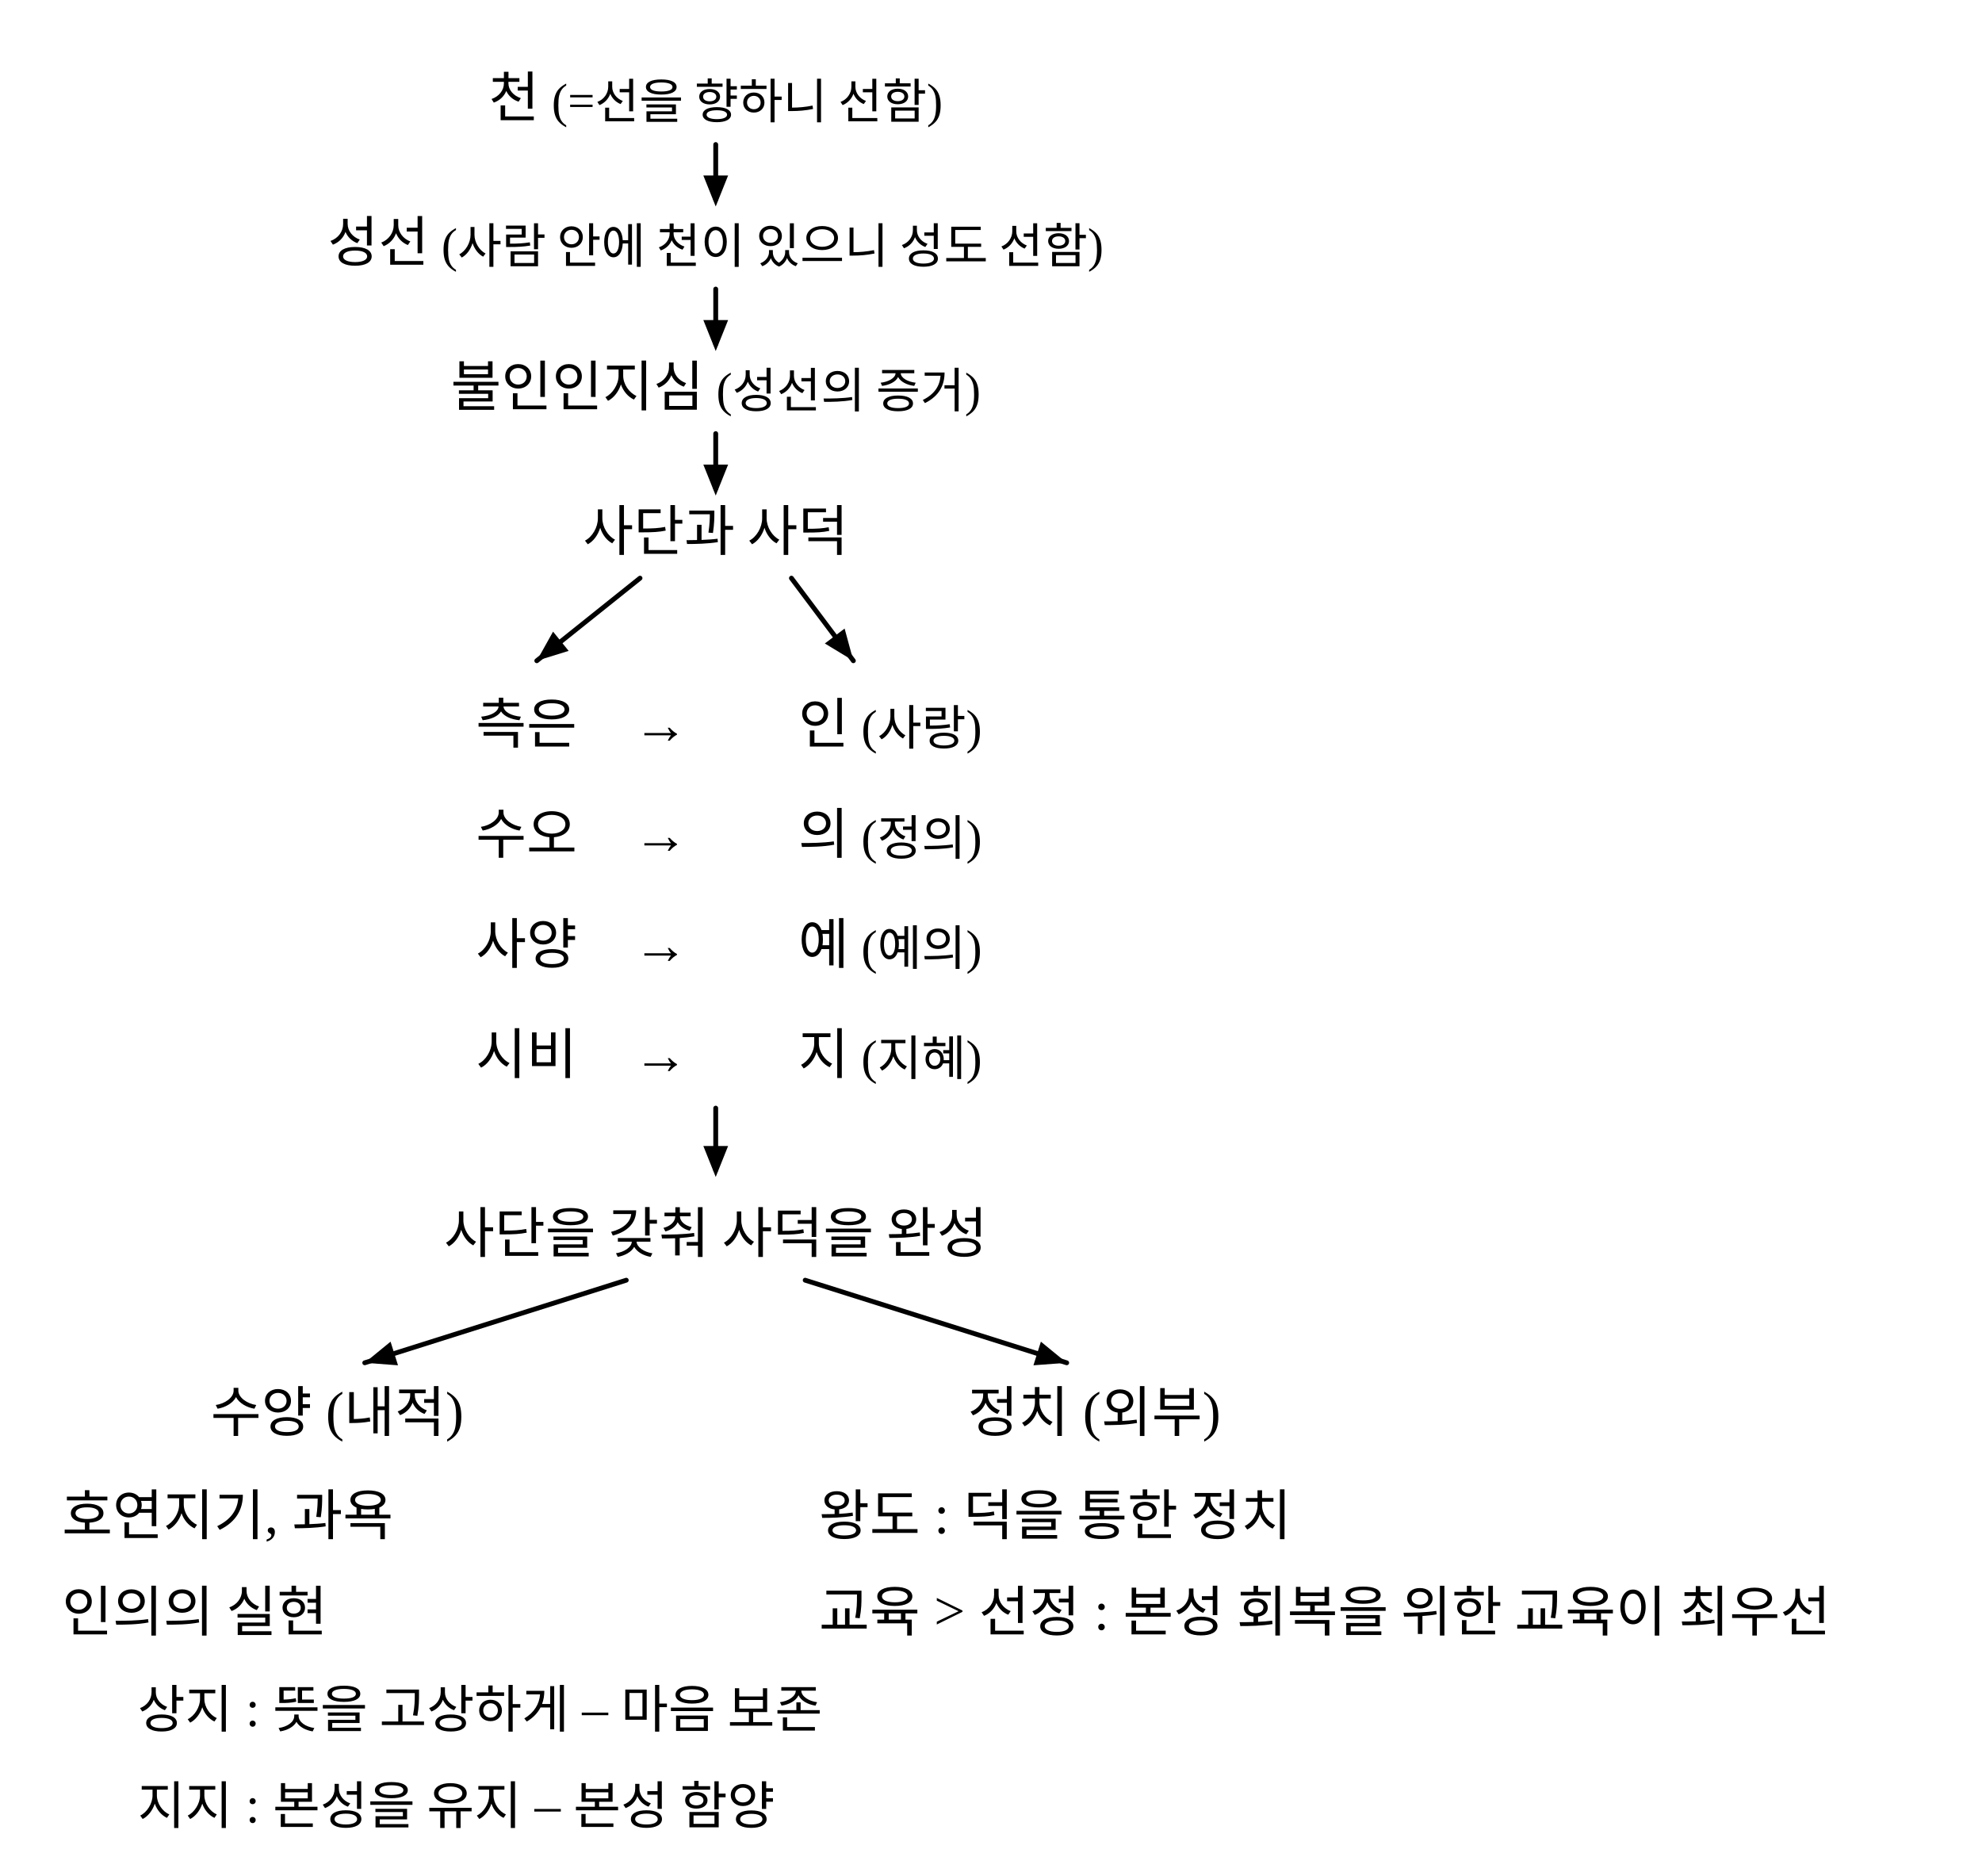
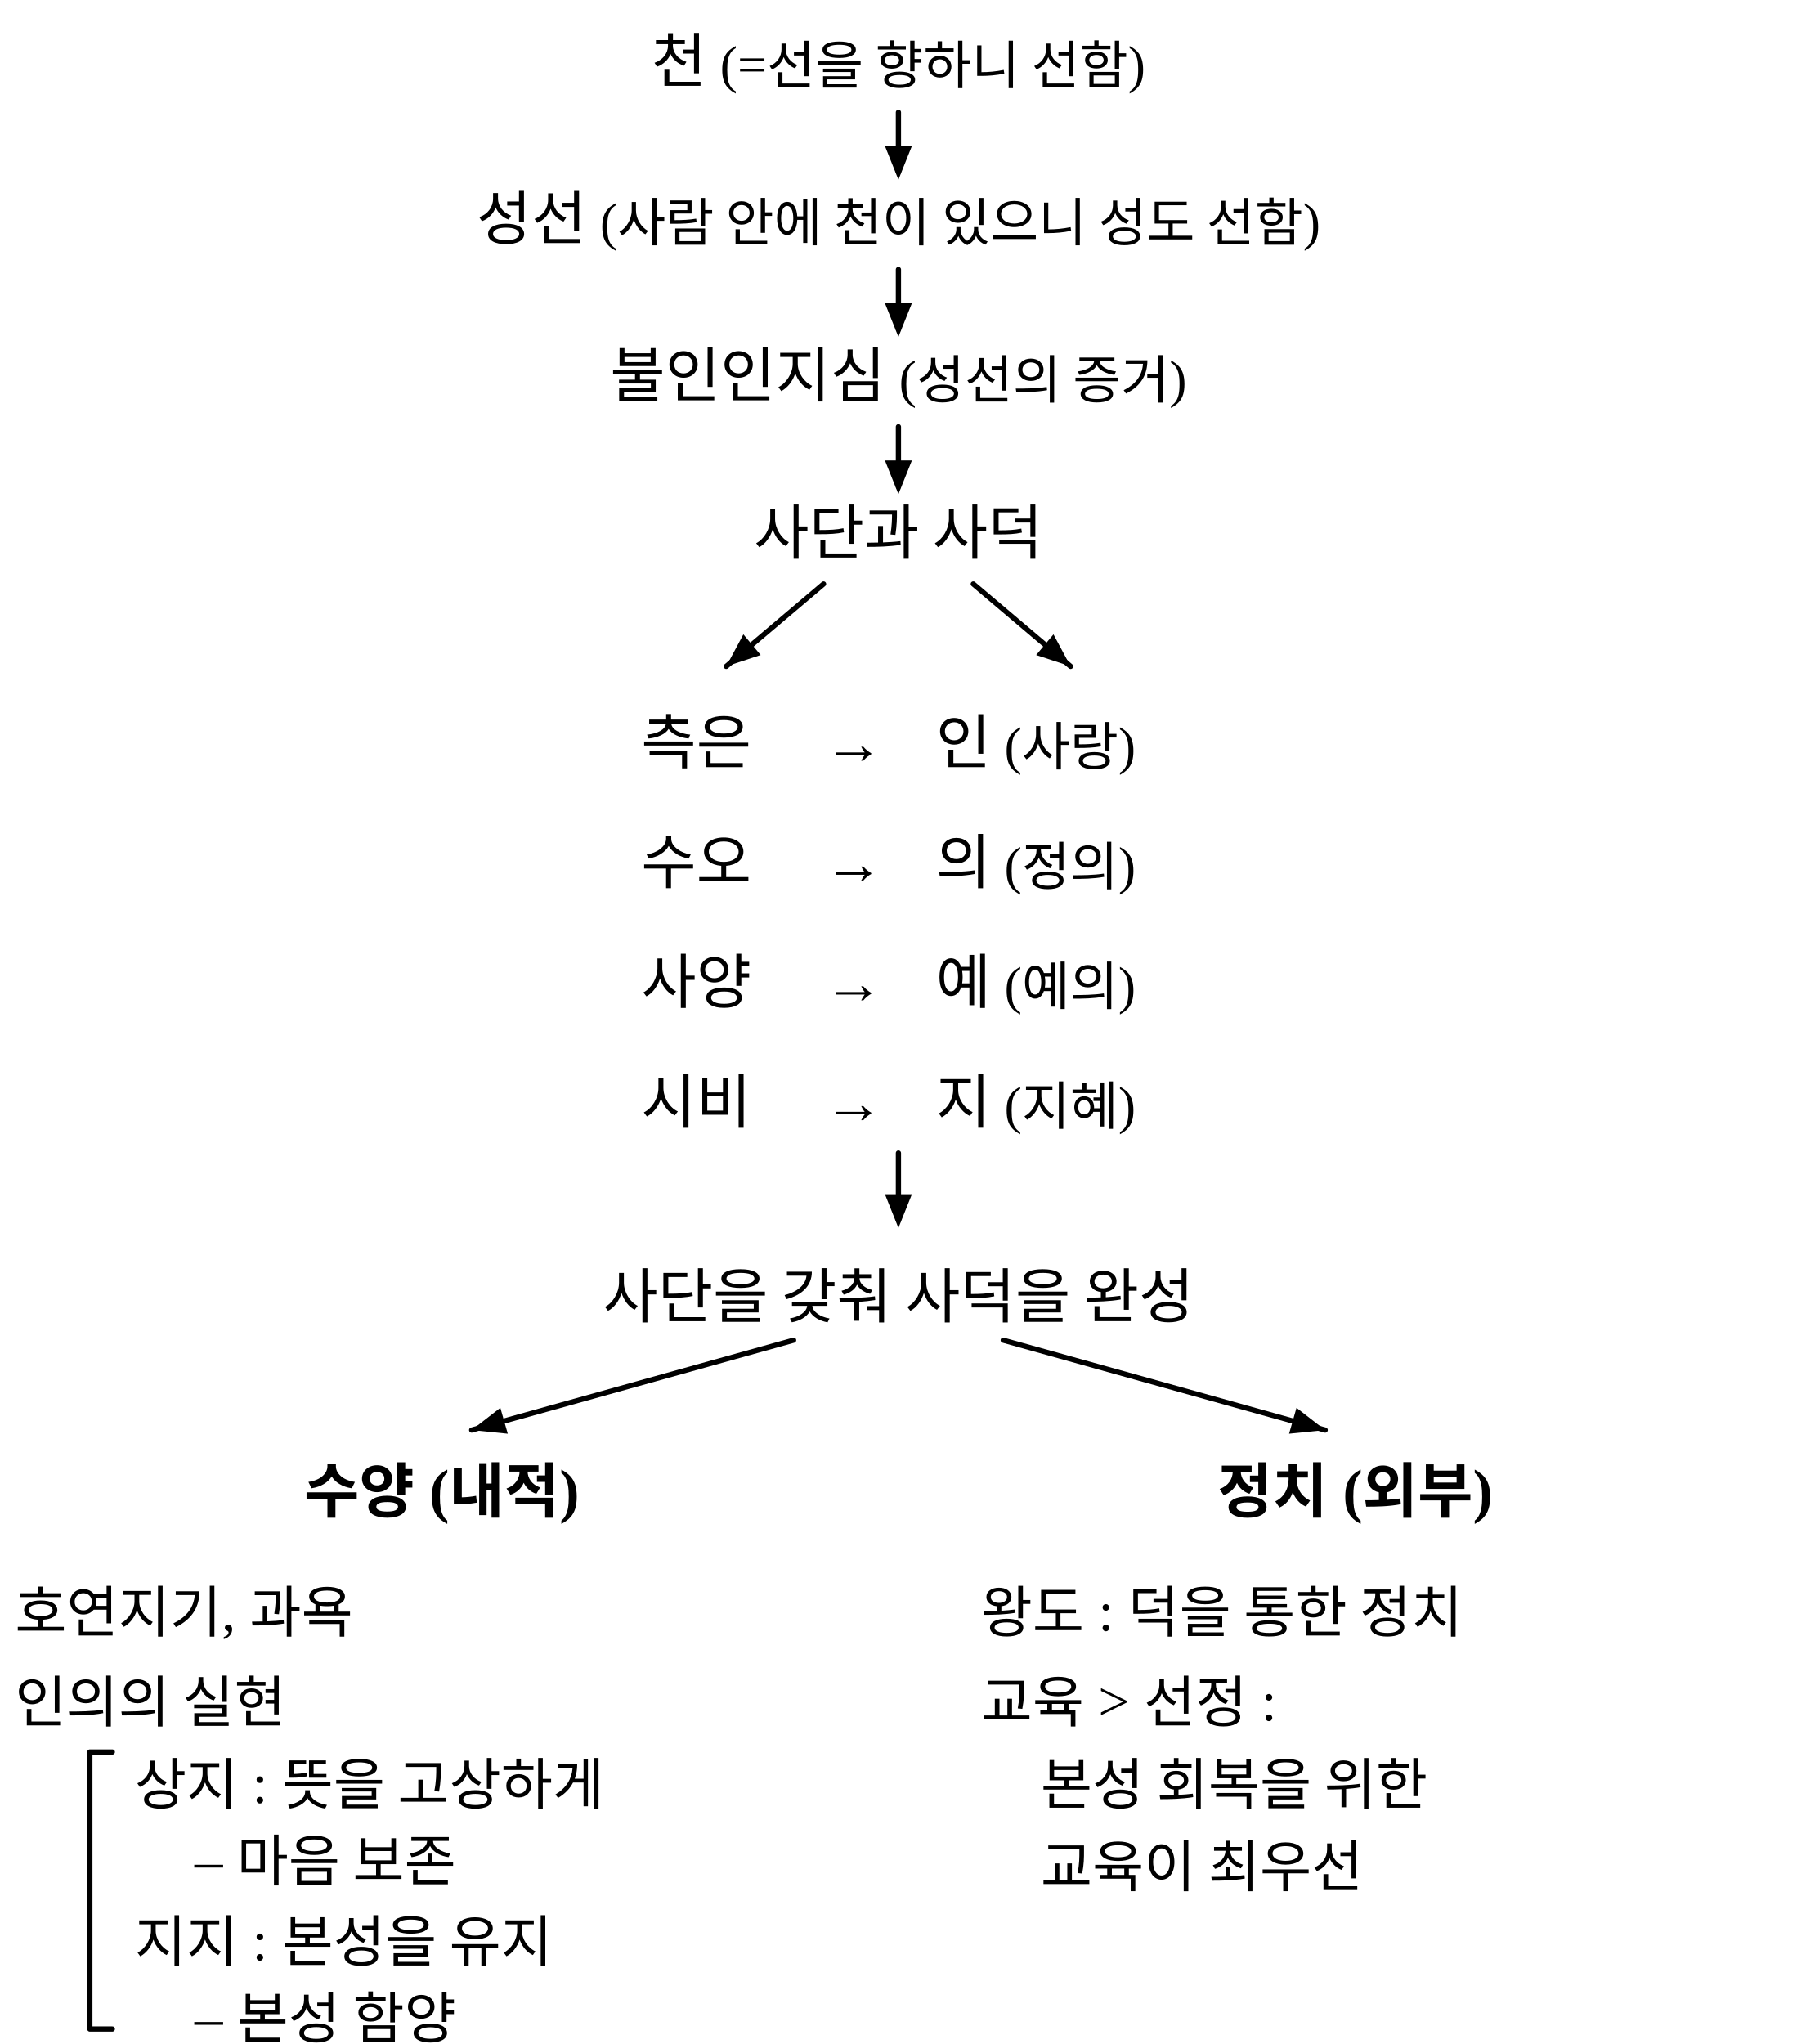
- <svg xmlns="http://www.w3.org/2000/svg" viewBox="52 0 576 545" width="576" height="545">
-   <g stroke="currentColor" stroke-width="1.4" fill="none" stroke-linecap="round">
-     <line x1="260" y1="42" x2="260" y2="58" />
-     <line x1="260" y1="84" x2="260" y2="100" />
-     <line x1="260" y1="126" x2="260" y2="142" />
-     <line x1="238" y1="168" x2="208" y2="192" />
-     <line x1="282" y1="168" x2="300" y2="192" />
-     <line x1="260" y1="322" x2="260" y2="340" />
-     <line x1="234" y1="372" x2="158" y2="396" />
-     <line x1="286" y1="372" x2="362" y2="396" />
+ <svg xmlns="http://www.w3.org/2000/svg" viewBox="0 10 480 546" width="480" height="546">
+   <g stroke="currentColor" stroke-width="1.4" fill="none" stroke-linecap="round" stroke-linejoin="round">
+     <line x1="240" y1="40" x2="240" y2="56" />
+     <line x1="240" y1="82" x2="240" y2="98" />
+     <line x1="240" y1="124" x2="240" y2="140" />
+     <line x1="220" y1="166" x2="194" y2="188" />
+     <line x1="260" y1="166" x2="286" y2="188" />
+     <line x1="240" y1="318" x2="240" y2="336" />
+     <line x1="212" y1="368" x2="126" y2="392" />
+     <line x1="268" y1="368" x2="354" y2="392" />
+     <path d="M30 478 L24 478 L24 552 L30 552" />
  </g>
  <g fill="currentColor">
-     <path d="M0,0 L-9,-3.6 L-9,3.6 Z" transform="translate(260,60) rotate(90)" />
-     <path d="M0,0 L-9,-3.6 L-9,3.6 Z" transform="translate(260,102) rotate(90)" />
-     <path d="M0,0 L-9,-3.6 L-9,3.6 Z" transform="translate(260,144) rotate(90)" />
-     <path d="M0,0 L-9,-3.6 L-9,3.6 Z" transform="translate(208,192) rotate(141)" />
-     <path d="M0,0 L-9,-3.6 L-9,3.6 Z" transform="translate(300,192) rotate(53)" />
-     <path d="M0,0 L-9,-3.6 L-9,3.6 Z" transform="translate(260,342) rotate(90)" />
-     <path d="M0,0 L-9,-3.6 L-9,3.6 Z" transform="translate(158,396) rotate(162.5)" />
-     <path d="M0,0 L-9,-3.6 L-9,3.6 Z" transform="translate(362,396) rotate(17.5)" />
+     <path d="M0,0 L-9,-3.6 L-9,3.6 Z" transform="translate(240,58) rotate(90)" />
+     <path d="M0,0 L-9,-3.6 L-9,3.6 Z" transform="translate(240,100) rotate(90)" />
+     <path d="M0,0 L-9,-3.6 L-9,3.6 Z" transform="translate(240,142) rotate(90)" />
+     <path d="M0,0 L-9,-3.6 L-9,3.6 Z" transform="translate(194,188) rotate(140)" />
+     <path d="M0,0 L-9,-3.6 L-9,3.6 Z" transform="translate(286,188) rotate(40)" />
+     <path d="M0,0 L-9,-3.6 L-9,3.6 Z" transform="translate(240,338) rotate(90)" />
+     <path d="M0,0 L-9,-3.6 L-9,3.6 Z" transform="translate(126,392) rotate(164)" />
+     <path d="M0,0 L-9,-3.6 L-9,3.6 Z" transform="translate(354,392) rotate(16)" />
  </g>
  <g fill="currentColor" font-size="16">
    <g text-anchor="middle">
-       <text x="260" y="34">천 <tspan font-size="14">(=선을 향하니 선함)</tspan>
+       <text x="240" y="32">천 <tspan font-size="14">(=선을 향하니 선함)</tspan>
      </text>
-       <text x="260" y="76">성선 <tspan font-size="14">(사람 안에 천이 있으니 성도 선함)</tspan>
+       <text x="240" y="74">성선 <tspan font-size="14">(사람 안에 천이 있으니 성도 선함)</tspan>
      </text>
-       <text x="260" y="118">불인인지심 <tspan font-size="14">(성선의 증거)</tspan>
+       <text x="240" y="116">불인인지심 <tspan font-size="14">(성선의 증거)</tspan>
      </text>
-       <text x="260" y="160">사단과 사덕</text>
-       <text x="205" y="216">측은</text>
-       <text x="205" y="248">수오</text>
-       <text x="205" y="280">사양</text>
-       <text x="205" y="312">시비</text>
-       <text x="244" y="216">→</text>
-       <text x="244" y="248">→</text>
-       <text x="244" y="280">→</text>
-       <text x="244" y="312">→</text>
-       <text x="260" y="364">사단을 갖춰 사덕을 완성</text>
-       <text x="150" y="416" font-weight="500">수양 (내적)</text>
-       <text x="370" y="416" font-weight="500">정치 (외부)</text>
+       <text x="240" y="158">사단과 사덕</text>
+       <text x="186" y="214">측은</text>
+       <text x="186" y="246">수오</text>
+       <text x="186" y="278">사양</text>
+       <text x="186" y="310">시비</text>
+       <text x="228" y="214">→</text>
+       <text x="228" y="246">→</text>
+       <text x="228" y="278">→</text>
+       <text x="228" y="310">→</text>
+       <text x="240" y="362">사단을 갖춰 사덕을 완성</text>
+       <text x="118" y="414" font-weight="600">수양 (내적)</text>
+       <text x="362" y="414" font-weight="600">정치 (외부)</text>
    </g>
-     <text x="284" y="216">인 <tspan font-size="14">(사랑)</tspan>
+     <text x="250" y="214">인 <tspan font-size="14">(사랑)</tspan>
    </text>
-     <text x="284" y="248">의 <tspan font-size="14">(정의)</tspan>
+     <text x="250" y="246">의 <tspan font-size="14">(정의)</tspan>
    </text>
-     <text x="284" y="280">예 <tspan font-size="14">(예의)</tspan>
+     <text x="250" y="278">예 <tspan font-size="14">(예의)</tspan>
    </text>
-     <text x="284" y="312">지 <tspan font-size="14">(지혜)</tspan>
+     <text x="250" y="310">지 <tspan font-size="14">(지혜)</tspan>
    </text>
-     <text x="70" y="446">호연지기, 과욕</text>
-     <text x="70" y="474">인의의 실현</text>
-     <text x="92" y="502" font-size="15">상지 : 뜻을 고상하게 – 마음 보존</text>
-     <text x="92" y="530" font-size="15">지지 : 본성을 유지 – 본성 함양</text>
-     <text x="290" y="446">왕도 : 덕을 통한 정치</text>
-     <text x="290" y="474">교육 &gt; 선정 : 본성 회복을 위한 교육이 최우선</text>
+     <g font-size="15">
+       <text x="4" y="446">호연지기, 과욕</text>
+       <text x="4" y="470">인의의 실현</text>
+       <text x="36" y="492">상지 : 뜻을 고상하게</text>
+       <text x="52" y="512">– 마음 보존</text>
+       <text x="36" y="534">지지 : 본성을 유지</text>
+       <text x="52" y="554">– 본성 함양</text>
+       <text x="262" y="446">왕도 : 덕을 통한 정치</text>
+       <text x="262" y="470">교육 &gt; 선정 :</text>
+       <text x="278" y="492">본성 회복을 위한</text>
+       <text x="278" y="514">교육이 최우선</text>
+     </g>
  </g>
</svg>
